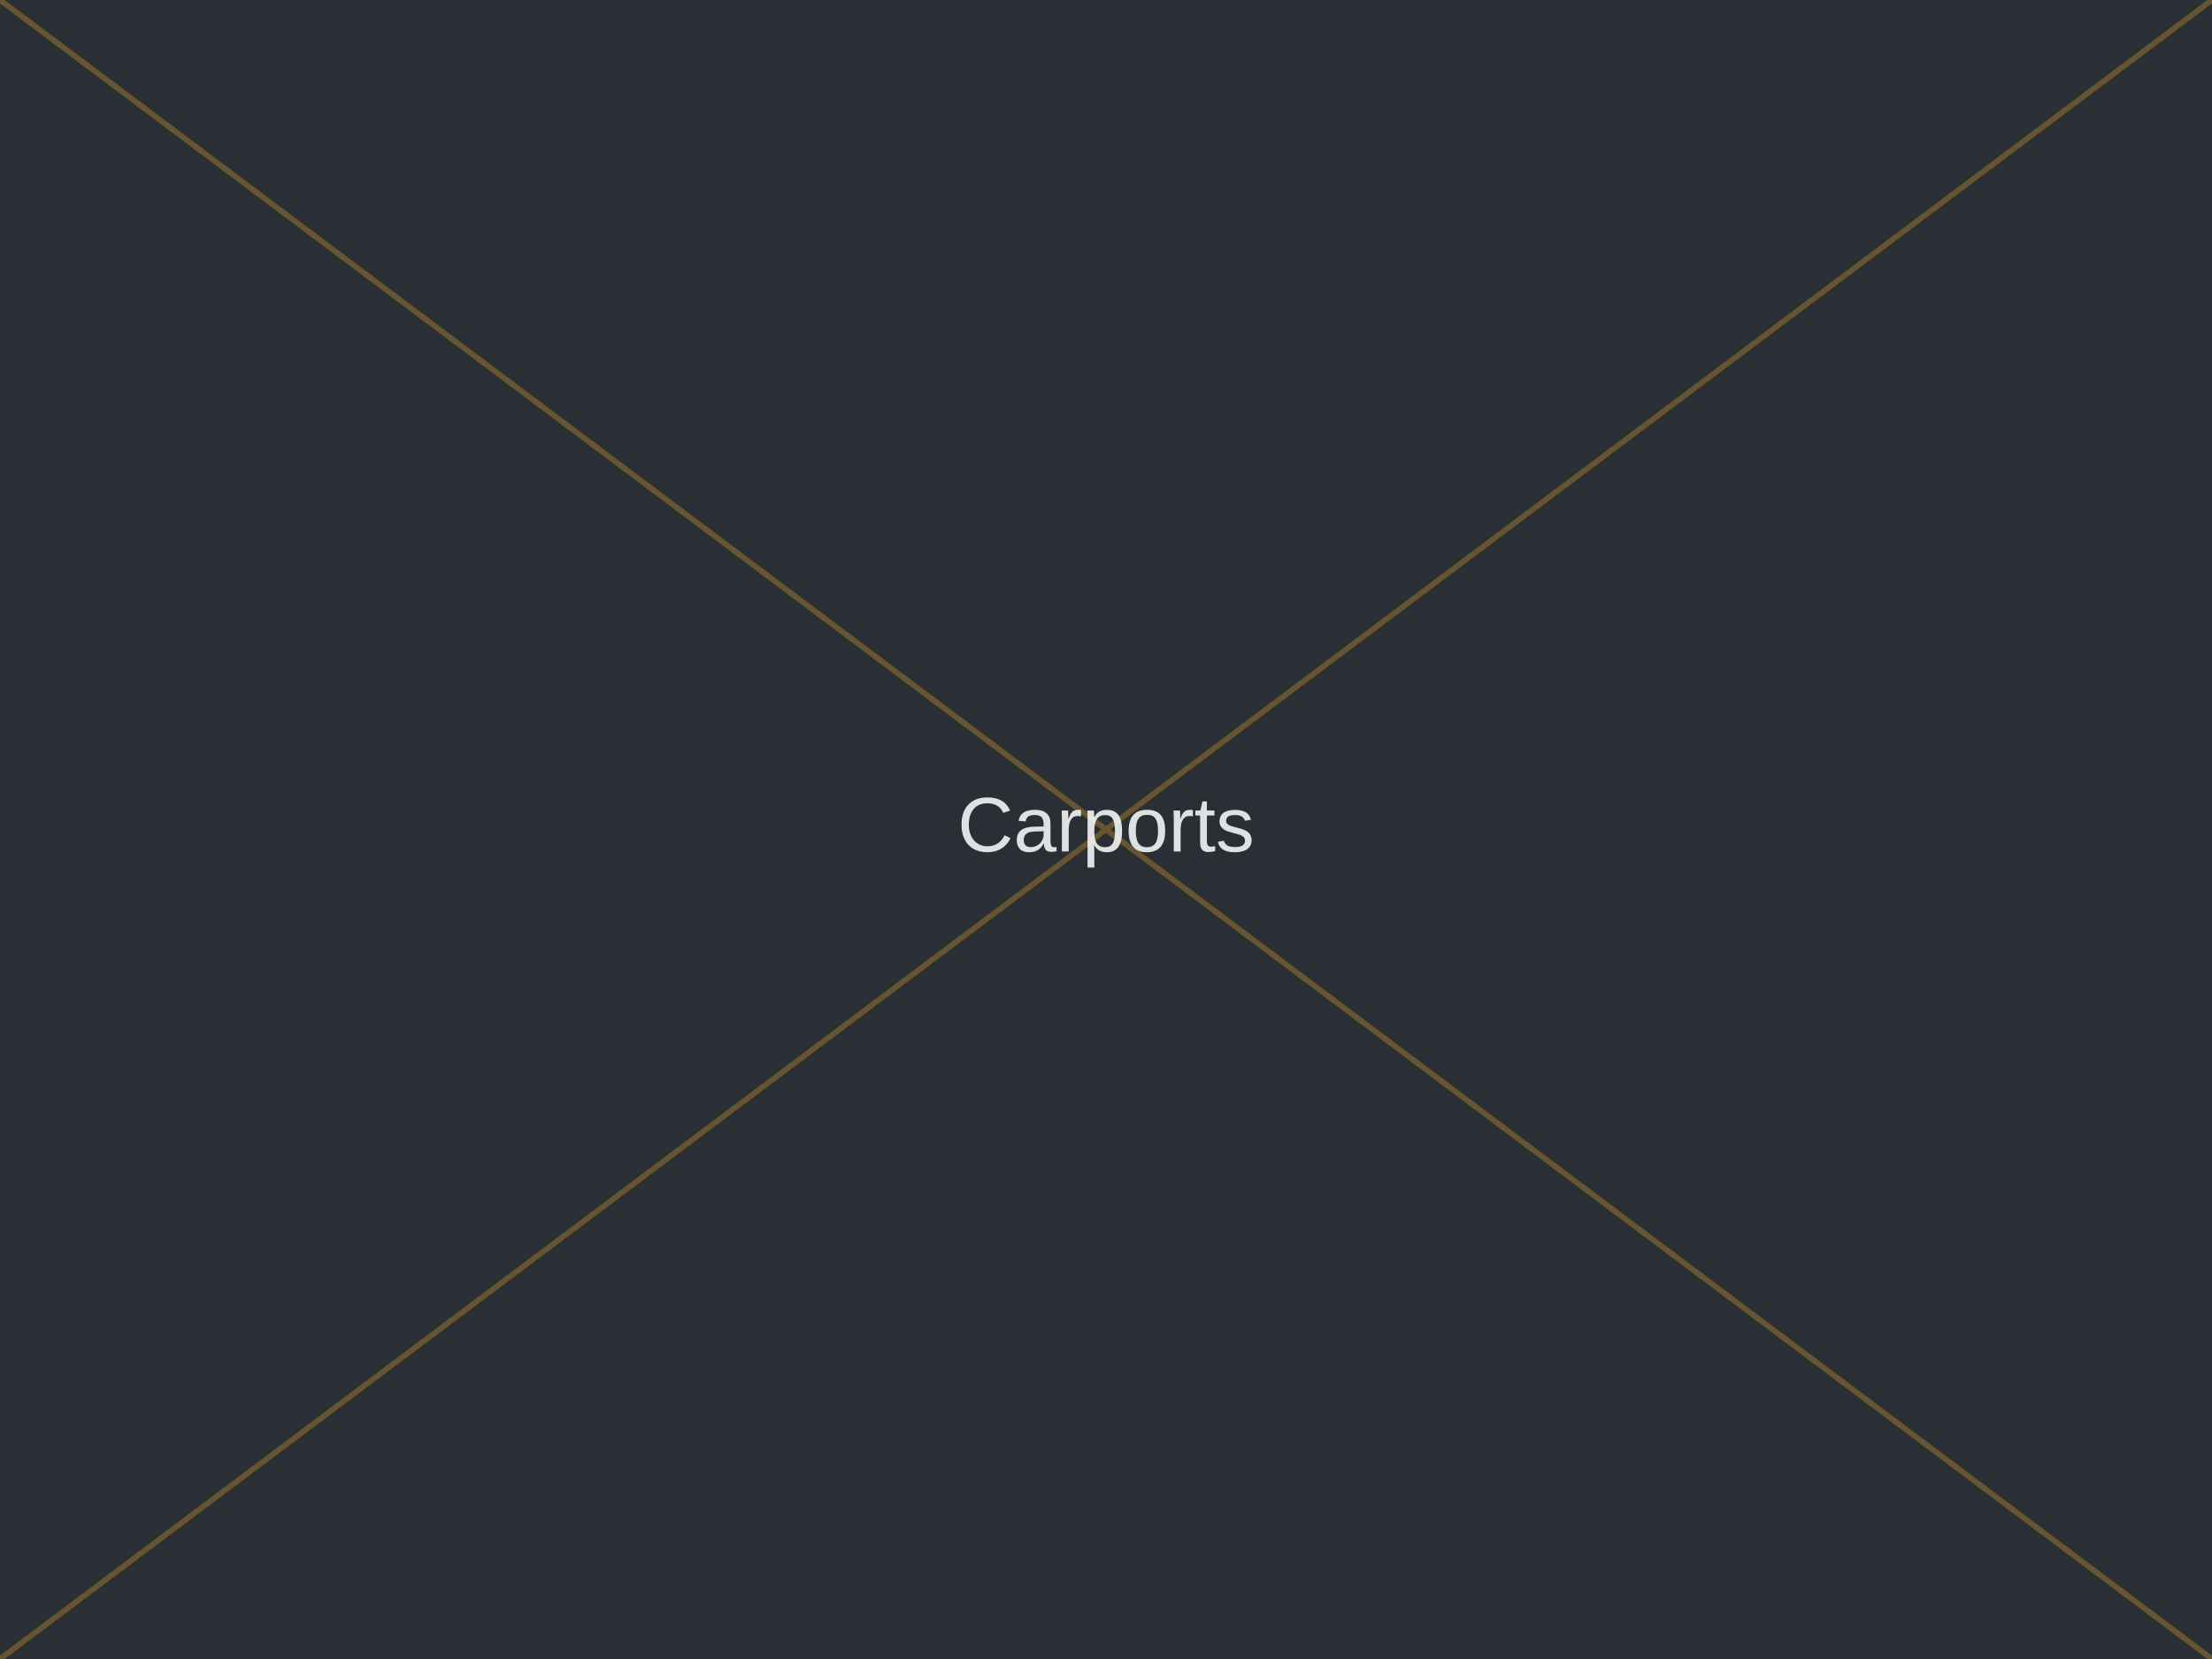
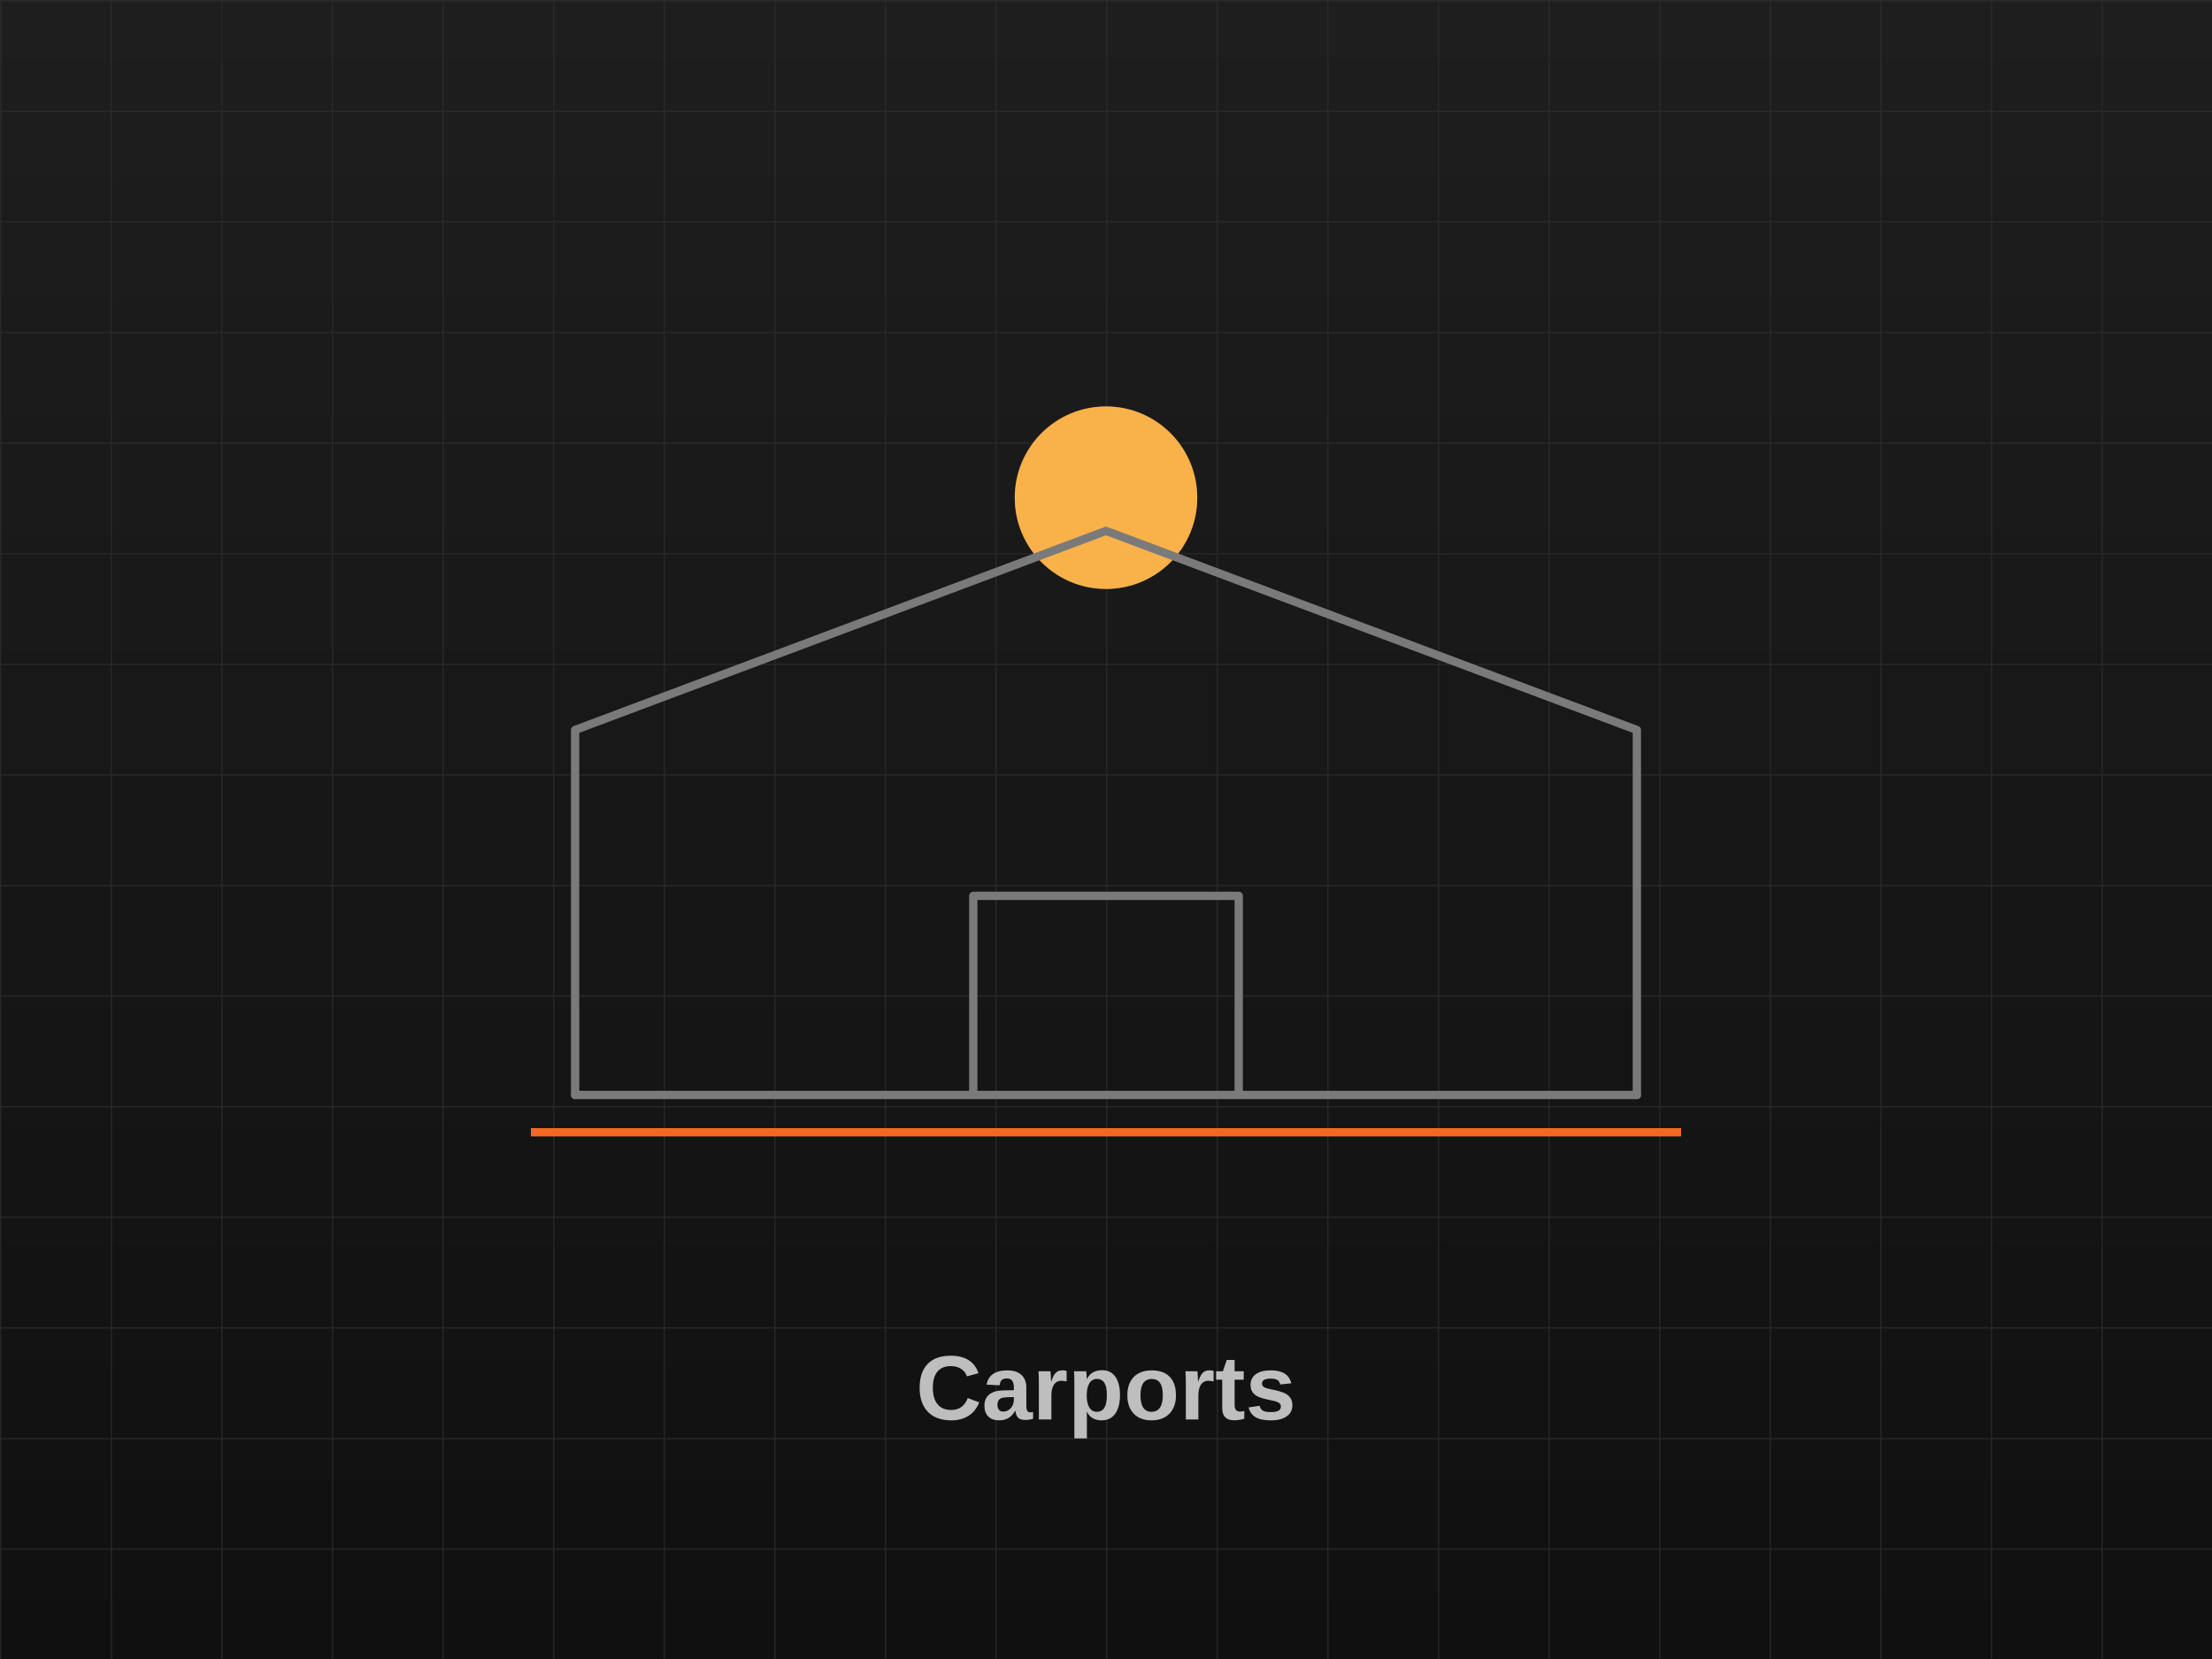
- <svg xmlns="http://www.w3.org/2000/svg" width="800" height="600" viewBox="0 0 800 600">
-   <rect width="100%" height="100%" fill="#2a2f35" />
-   <g fill="none" stroke="#d89a1f" stroke-width="2" opacity="0.35">
-     <line x1="0" y1="0" x2="800" y2="600" />
-     <line x1="800" y1="0" x2="0" y2="600" />
+ <svg xmlns="http://www.w3.org/2000/svg" width="800" height="600" viewBox="0 0 800 600" role="img" aria-label="Carports">
+   <defs>
+     <linearGradient id="bg" x1="0" y1="0" x2="0" y2="1">
+       <stop offset="0" stop-color="#1e1e1e" />
+       <stop offset="1" stop-color="#101010" />
+     </linearGradient>
+     <pattern id="grid" width="40" height="40" patternUnits="userSpaceOnUse">
+       <path d="M40 0H0V40" fill="none" stroke="#2e2e2e" stroke-width="1" opacity="0.7" />
+       <animateTransform attributeName="patternTransform" type="translate" from="0 0" to="40 40" dur="14s" repeatCount="indefinite" />
+     </pattern>
+     <style>
+       .sun, .halo { transform-box: fill-box; transform-origin: center; }
+       .sun { animation: sunBob 6s ease-in-out infinite; }
+       .halo { animation: sunHalo 4.5s ease-in-out infinite; }
+       .base { transform-box: fill-box; transform-origin: center; animation: baseGlow 3.6s ease-in-out infinite; }
+       .frame { animation: frameGlow 6s ease-in-out infinite; }
+       @keyframes sunBob { 0%, 100% { transform: translateY(0); } 50% { transform: translateY(-9px); } }
+       @keyframes sunHalo { 0% { transform: scale(1); opacity: .32; } 70% { opacity: 0; } 100% { transform: scale(1.55); opacity: 0; } }
+       @keyframes baseGlow { 0%, 100% { opacity: 1; transform: scaleX(1); } 50% { opacity: .6; transform: scaleX(.97); } }
+       @keyframes frameGlow { 0%, 100% { opacity: .88; } 50% { opacity: 1; } }
+       @media (prefers-reduced-motion: reduce) { .sun, .halo, .base, .frame { animation: none; } }
+     </style>
+   </defs>
+   <rect width="100%" height="100%" fill="url(#bg)" />
+   <rect width="100%" height="100%" fill="url(#grid)" />
+   <g class="sun">
+     <circle class="halo" cx="400" cy="180" r="33" fill="#f9b24a" opacity="0.4" />
+     <circle cx="400" cy="180" r="33" fill="#f9b24a" />
  </g>
-   <text x="50%" y="50%" dominant-baseline="middle" text-anchor="middle" font-family="Arial, sans-serif" font-size="28" fill="#ffffff" opacity="0.85">Carports</text>
+   <g class="frame" fill="none" stroke="#7a7a7a" stroke-width="3" stroke-linejoin="round" stroke-linecap="round">
+     <path d="M208 396 V264 L400 192 L592 264 V396" />
+     <path d="M208 396 H592" />
+     <path d="M352 396 V324 H448 V396" />
+   </g>
+   <rect class="base" x="192" y="408" width="416" height="3" fill="#f26a21" />
+   <text x="50%" y="84%" dominant-baseline="middle" text-anchor="middle" font-family="'Segoe UI', Arial, sans-serif" font-size="33" font-weight="700" fill="#c6c6c6" opacity="0.95">Carports</text>
</svg>
